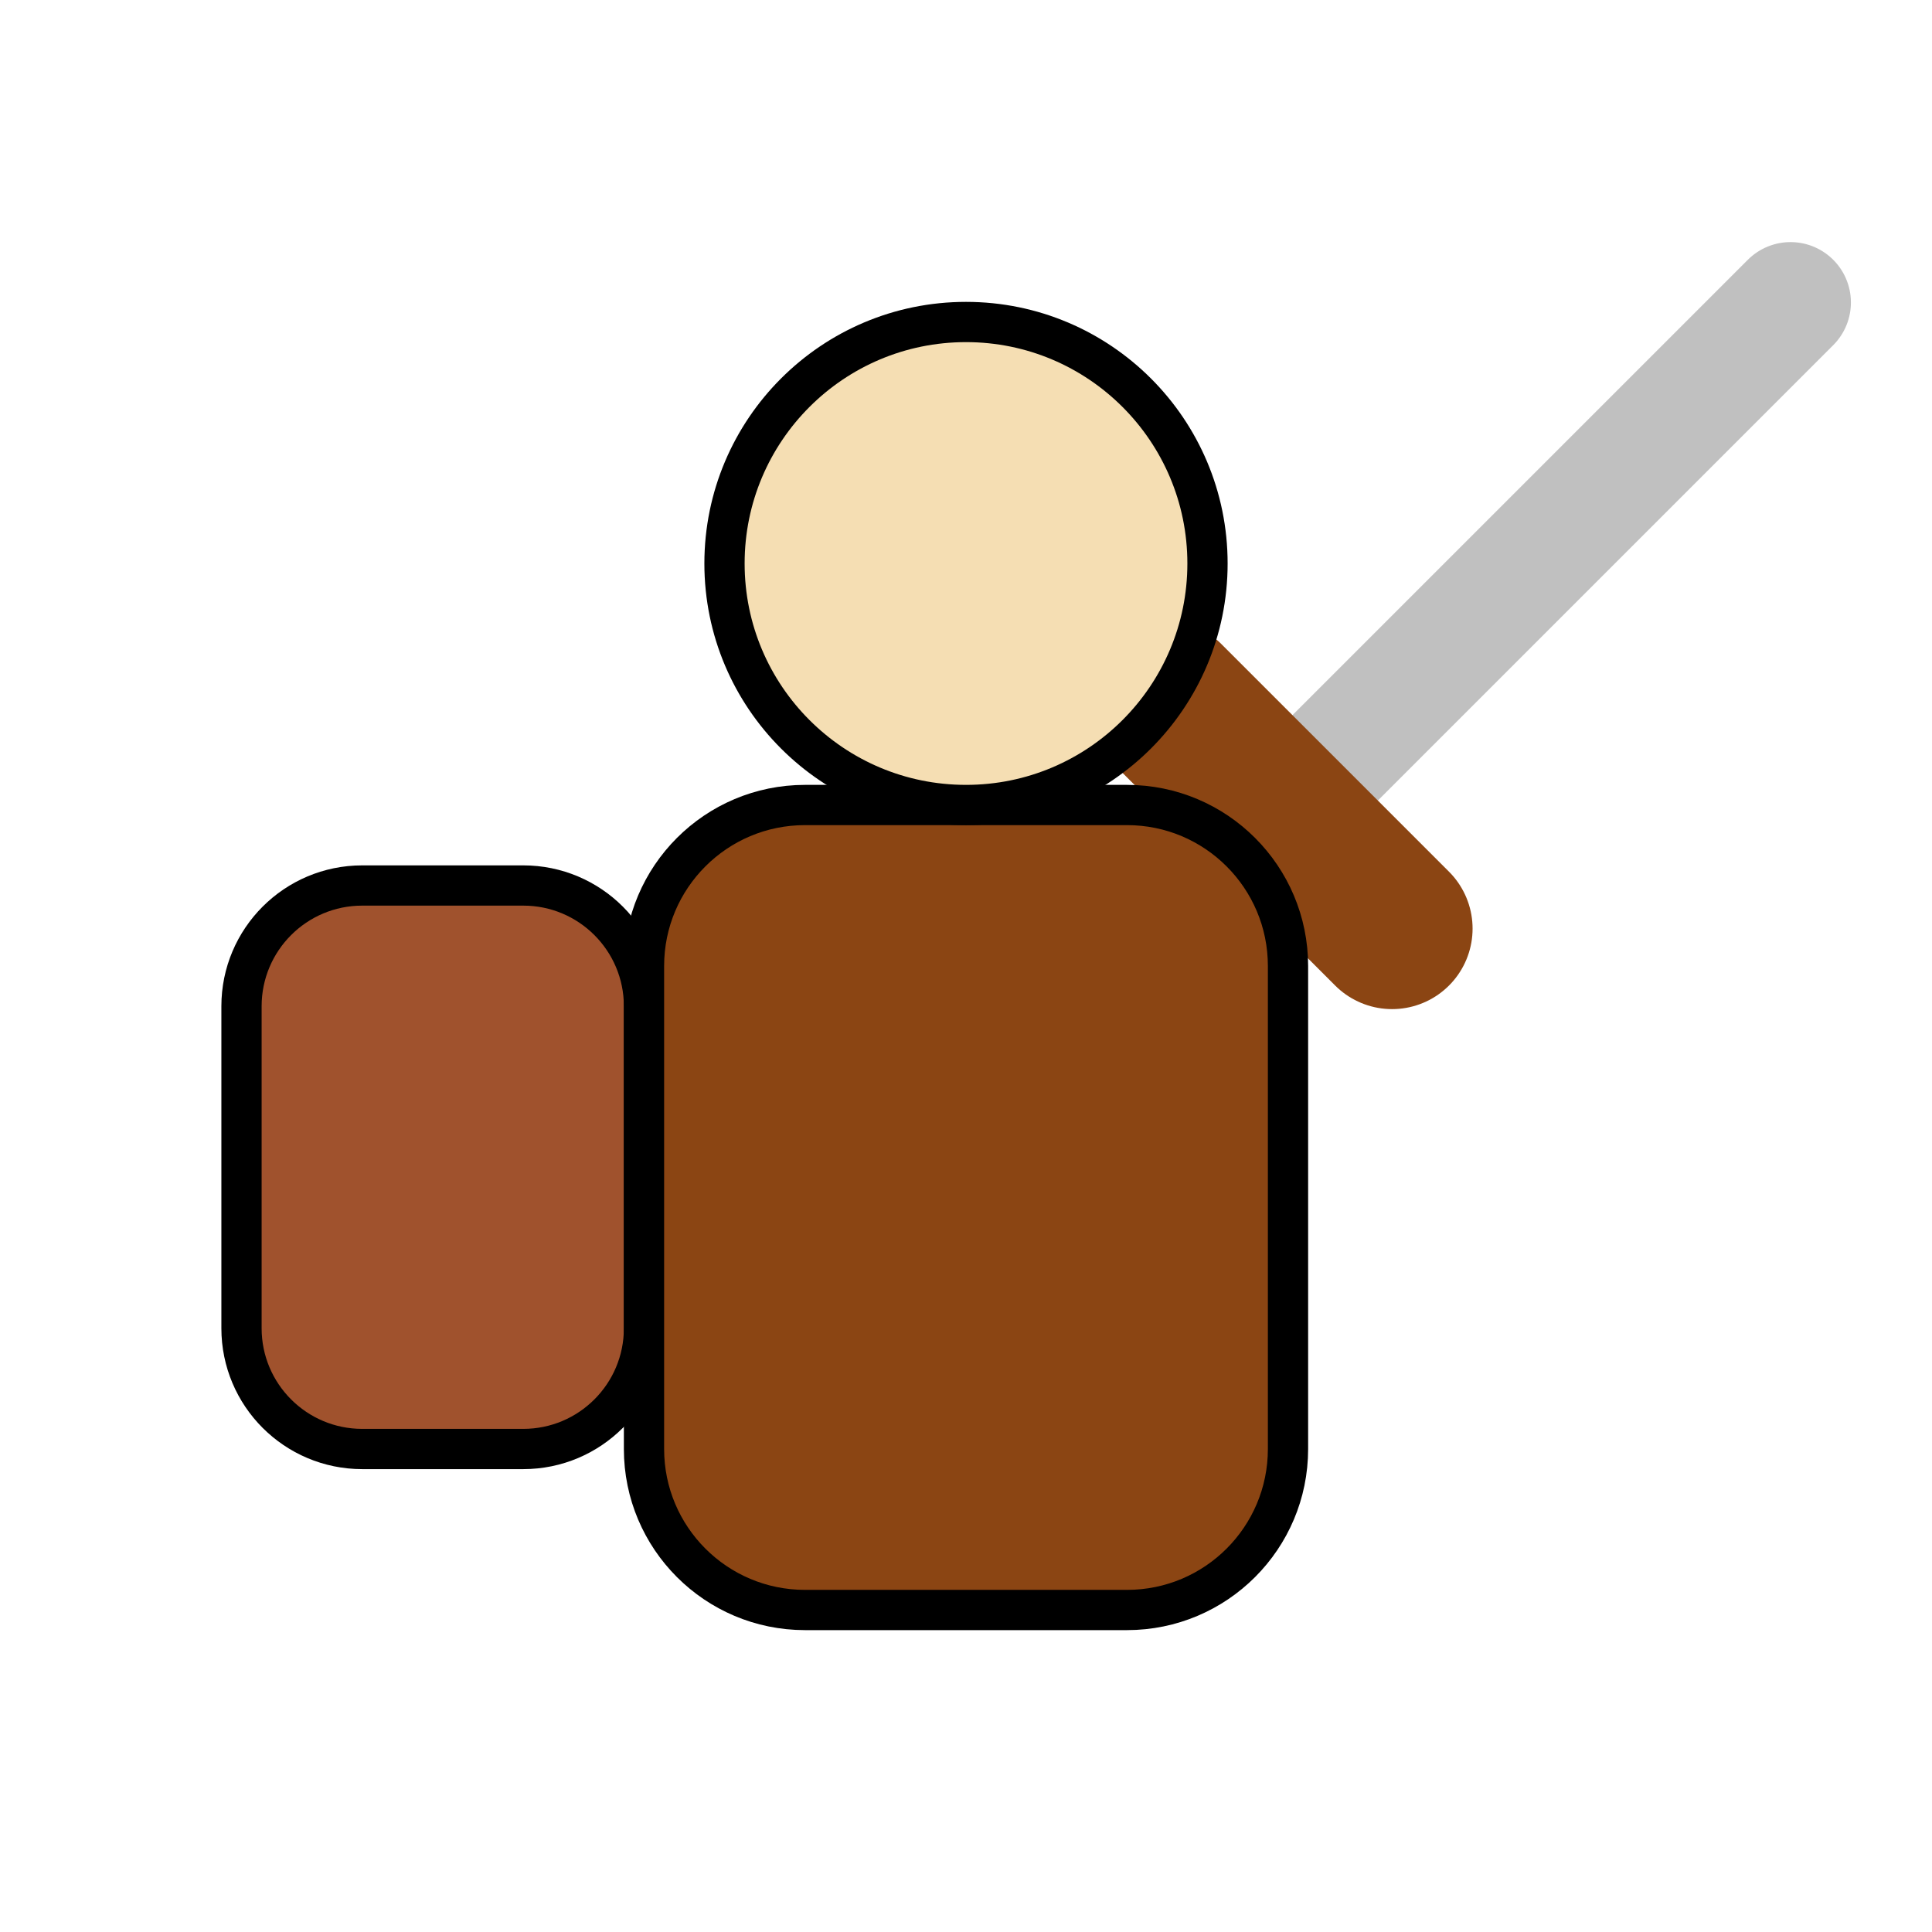
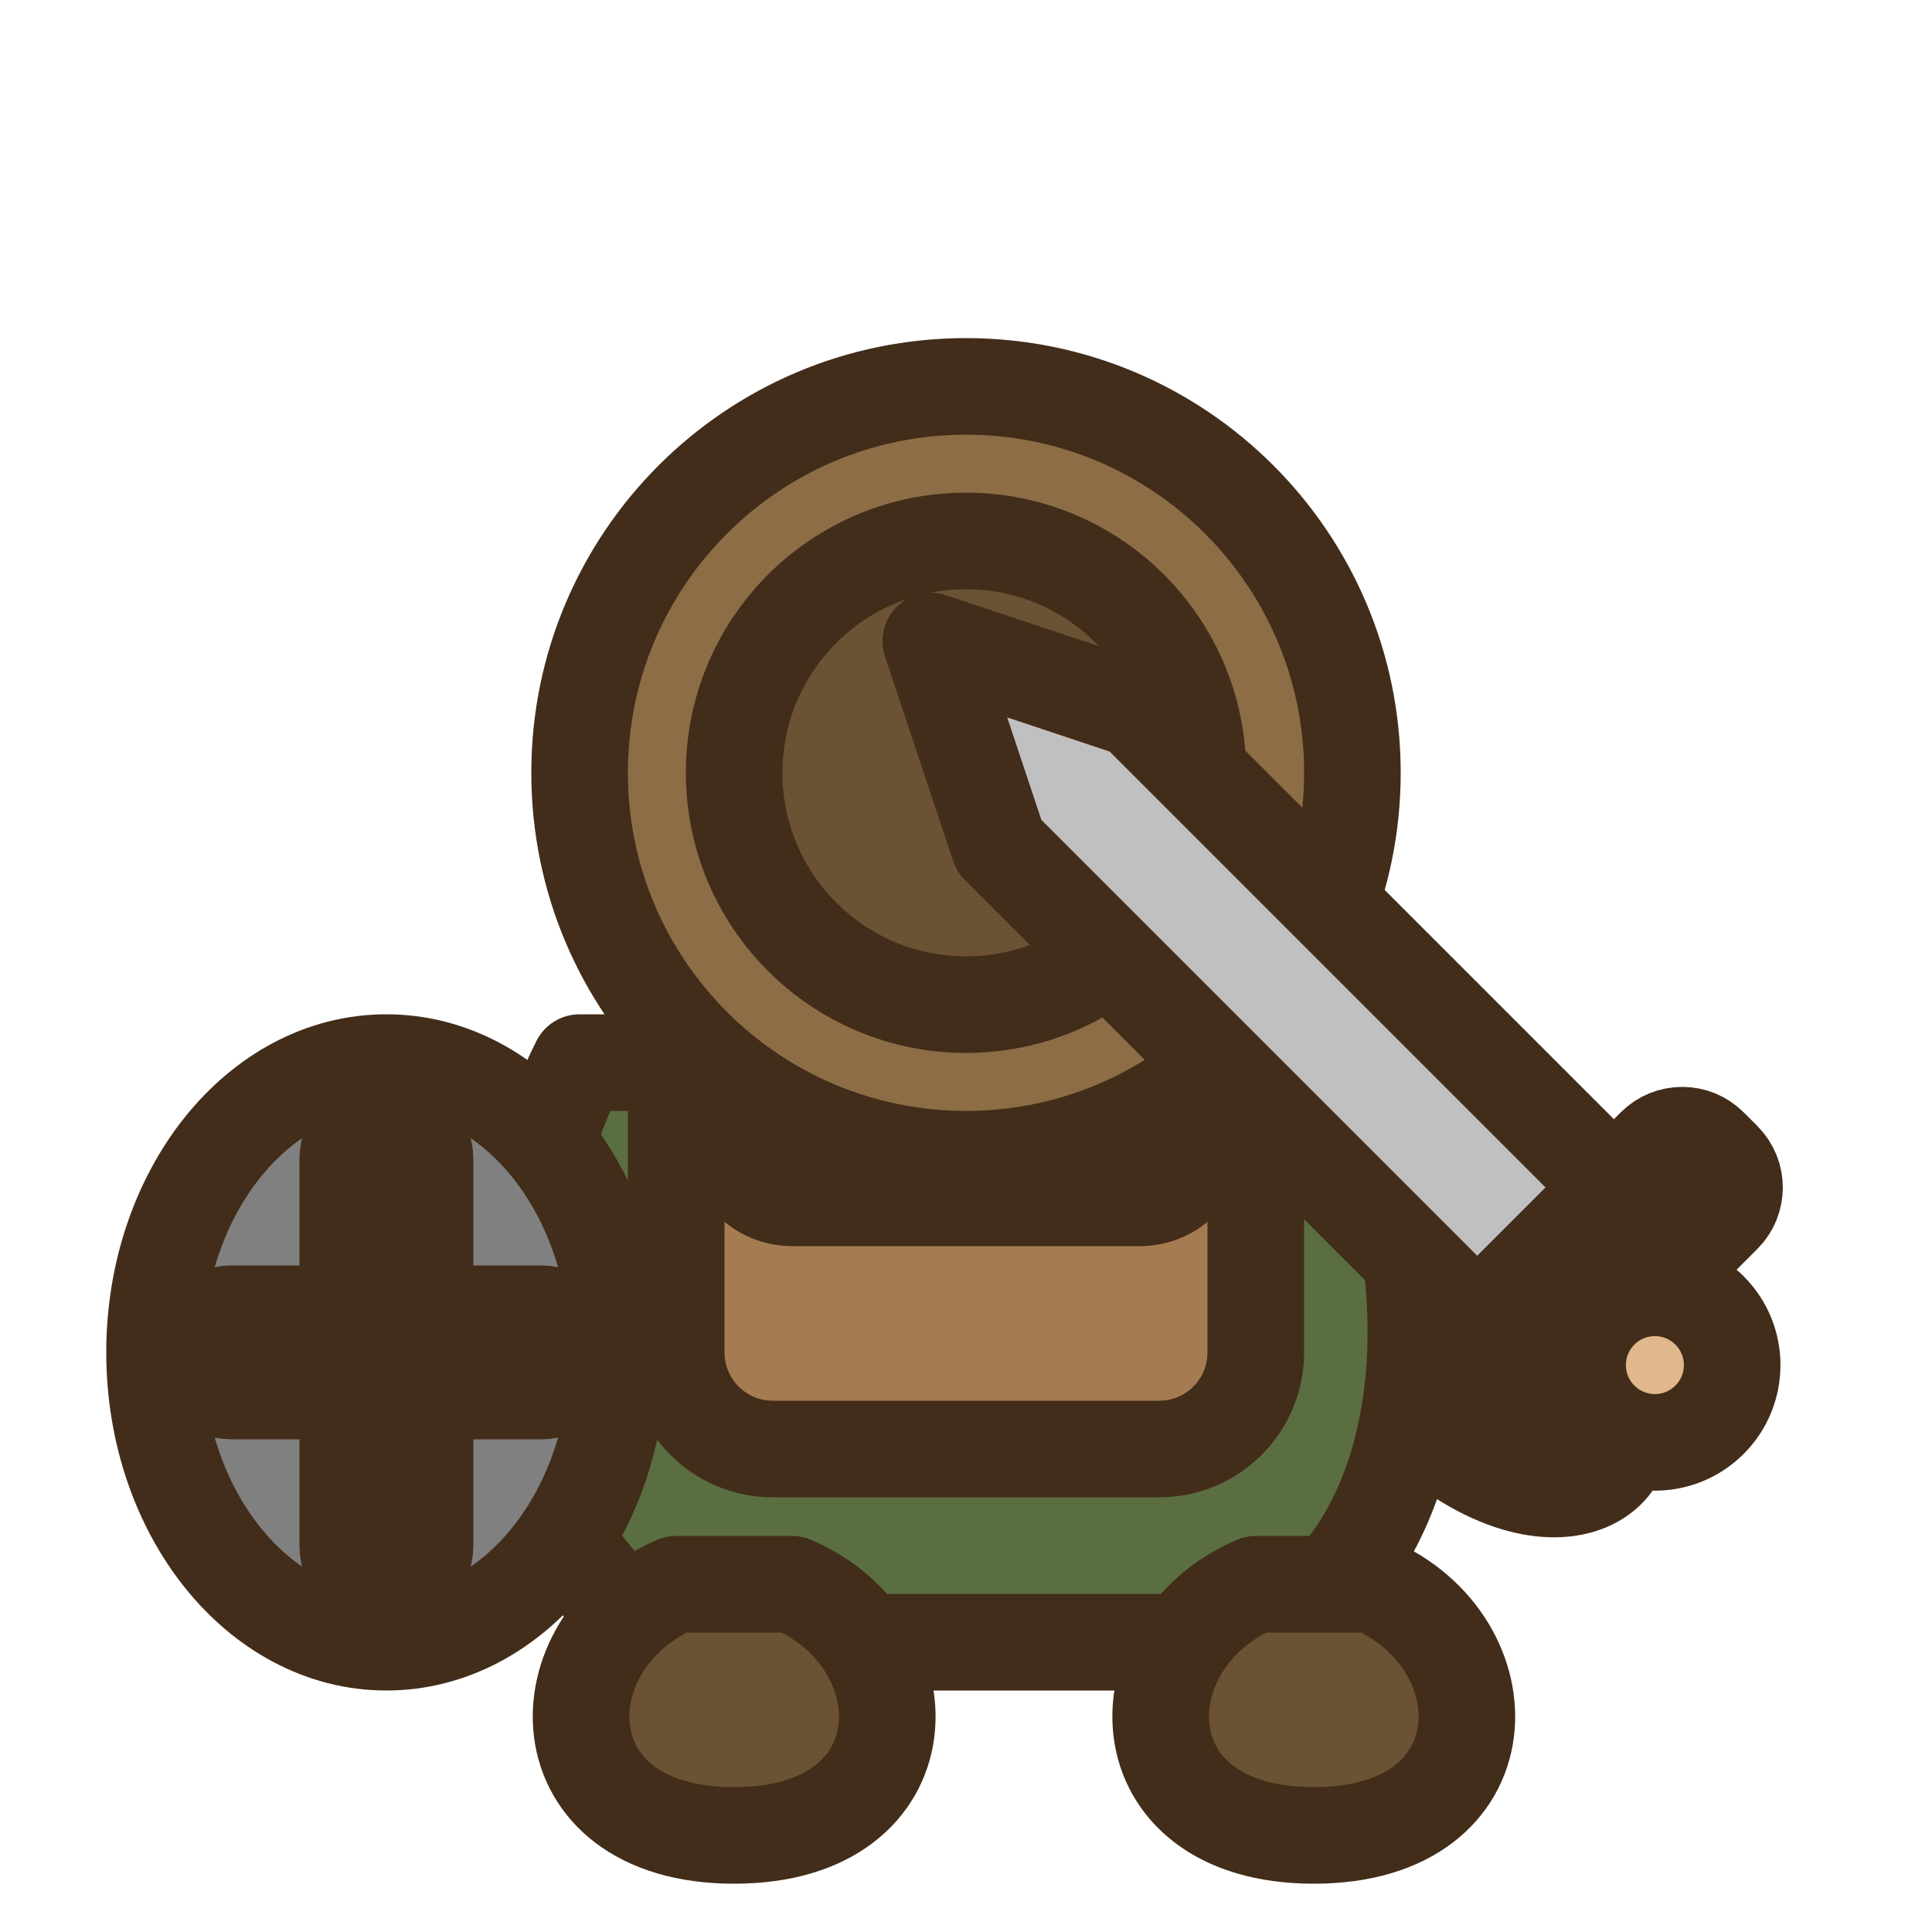
- <svg xmlns="http://www.w3.org/2000/svg" viewBox="0 0 24 24" fill="none" stroke="currentColor" stroke-width="2" stroke-linecap="round" stroke-linejoin="round">
-   <g transform="rotate(45 18 8)">
-     <line x1="18" y1="2" x2="18" y2="14" stroke="#C0C0C0" stroke-width="1.5" />
-     <line x1="16" y1="11" x2="20" y2="11" stroke="#8B4513" stroke-width="2" />
+ <svg xmlns="http://www.w3.org/2000/svg" viewBox="0 0 100 100">
+   <defs>
+     <style>
+       .outline { stroke: #422d1a; stroke-width: 5; stroke-linecap: round; stroke-linejoin: round; fill: none; }
+       .hat-main { fill: #8c6d46; }
+       .hat-brim { fill: #6b5234; }
+       .tunic { fill: #5a6e42; }
+       .backpack { fill: #a57b52; }
+       .backpack-strap { fill: #8c6d46; }
+       .skin { fill: #e0b88b; }
+       .boots { fill: #6b5234; }
+       .shield-main { fill: #808080; }
+       .shield-cross { fill: #696969; }
+       .sword-blade { fill: #c0c0c0; }
+       .sword-hilt { fill: #ffd700; }
+       .sword-pommel { fill: #e0b88b; }
+     </style>
+   </defs>
+   <path class="tunic outline" d="M 30 55 C 25 65, 25 80, 35 85 L 65 85 C 75 80, 75 65, 70 55 Z" />
+   <path class="boots outline" d="M 35 82 C 28 85, 28 95, 38 95 C 48 95, 48 85, 41 82 Z" />
+   <path class="boots outline" d="M 65 82 C 58 85, 58 95, 68 95 C 78 95, 78 85, 71 82 Z" />
+   <rect x="35" y="50" width="30" height="25" rx="5" class="backpack outline" />
+   <rect x="38" y="52" width="24" height="10" rx="3" class="backpack-strap outline" />
+   <path class="tunic outline" d="M 20 60 C 15 65, 15 70, 22 72" />
+   <path class="skin outline" d="M 18 70 C 13 75, 18 80, 25 75" />
+   <path class="tunic outline" d="M 80 60 C 85 65, 85 70, 78 72" />
+   <path class="skin outline" d="M 82 70 C 87 75, 82 80, 75 75" />
+   <circle cx="50" cy="40" r="20" class="hat-main outline" />
+   <circle cx="50" cy="40" r="12" class="hat-brim outline" />
+   <g transform="translate(0, 0)">
+     <ellipse cx="20" cy="70" rx="12" ry="15" class="shield-main outline" />
+     <rect x="18" y="58" width="4" height="24" rx="2" class="shield-cross outline" />
+     <rect x="10" y="68" width="20" height="4" rx="2" class="shield-cross outline" />
  </g>
-   <rect x="3" y="11" width="5" height="7" rx="1.5" fill="#A0522D" stroke="#000" stroke-width="0.5" />
-   <rect x="8" y="10" width="8" height="10" rx="2" fill="#8B4513" stroke="#000" stroke-width="0.5" />
-   <circle cx="12" cy="7" r="3" fill="#F5DEB3" stroke="#000" stroke-width="0.5" />
+   <g transform="translate(80, 65) rotate(-45)">
+     <path class="sword-blade outline" d="M -5 0 L 5 0 L 5 -35 L 0 -45 L -5 -35 Z" />
+     <rect x="-10" y="0" width="20" height="5" rx="2" class="sword-hilt outline" />
+     <circle cx="0" cy="8" r="4" class="sword-pommel outline" />
+   </g>
</svg>
